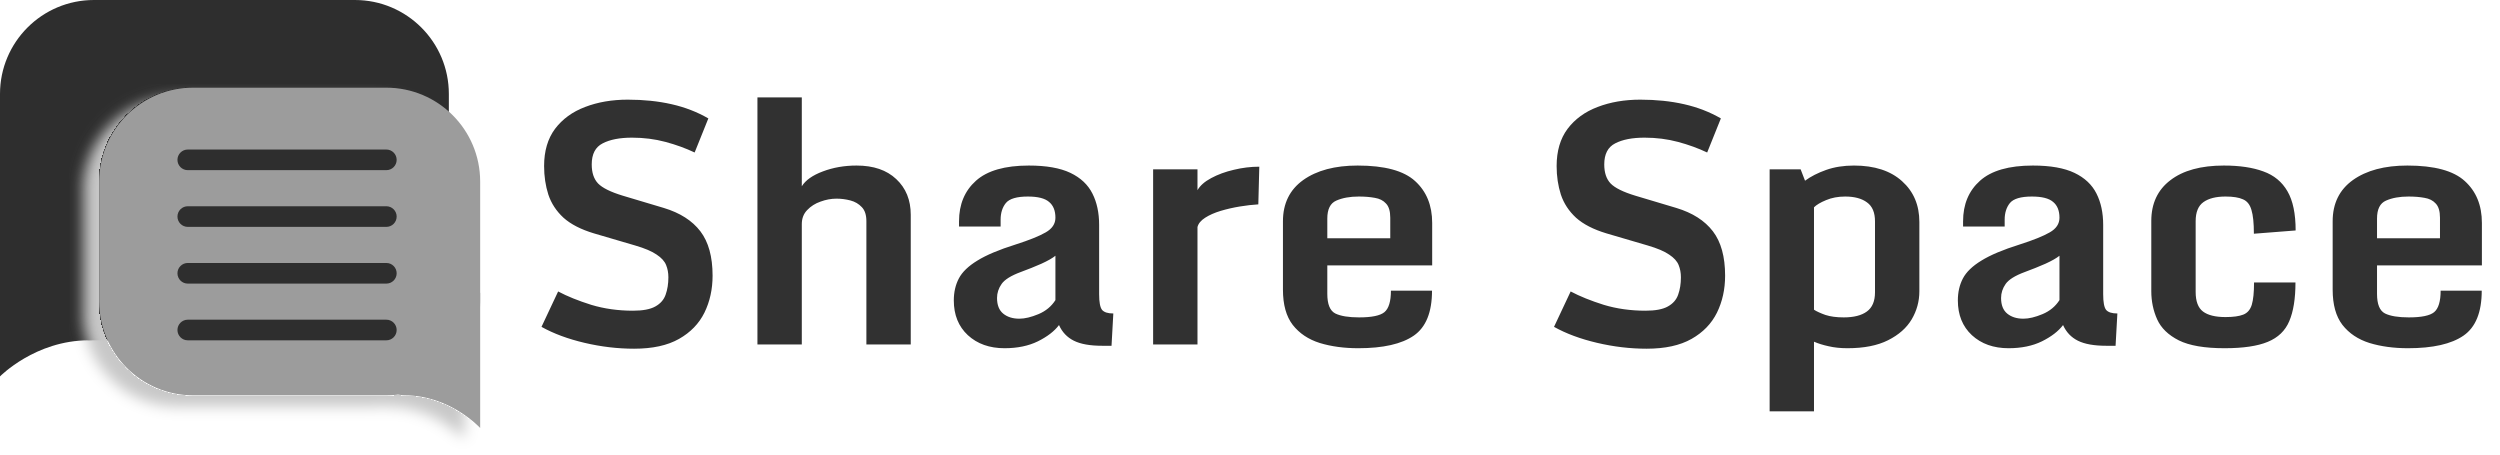
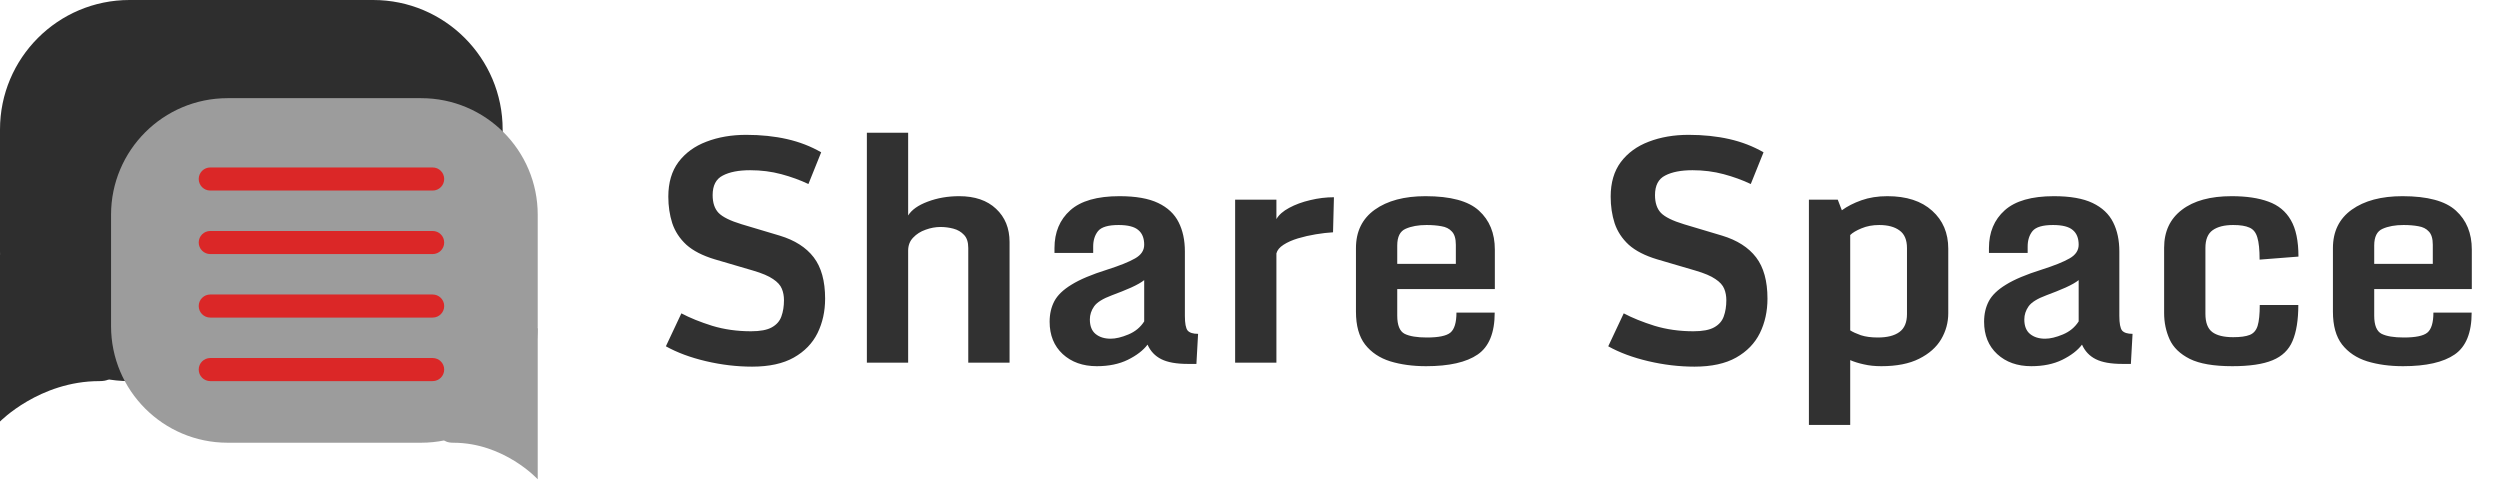
- <svg xmlns="http://www.w3.org/2000/svg" width="479" height="87" viewBox="0 0 479 87" fill="none">
-   <path d="M121.5 66.812C118.354 66.812 115.188 66.438 112 65.688C108.812 64.938 106.062 63.917 103.75 62.625L106.938 55.844C108.708 56.781 110.823 57.635 113.281 58.406C115.76 59.156 118.427 59.531 121.281 59.531C123.177 59.531 124.604 59.26 125.562 58.719C126.542 58.177 127.198 57.427 127.531 56.469C127.885 55.49 128.062 54.375 128.062 53.125C128.062 52.271 127.917 51.49 127.625 50.781C127.333 50.052 126.729 49.385 125.812 48.781C124.917 48.156 123.542 47.573 121.688 47.031L113.812 44.719C111.312 43.969 109.365 42.969 107.969 41.719C106.594 40.448 105.625 38.969 105.062 37.281C104.521 35.594 104.25 33.771 104.25 31.812C104.25 28.938 104.948 26.562 106.344 24.688C107.76 22.812 109.677 21.417 112.094 20.5C114.531 19.562 117.26 19.094 120.281 19.094C123.323 19.094 126.125 19.385 128.688 19.969C131.25 20.552 133.594 21.458 135.719 22.688L133.094 29.219C131.385 28.406 129.521 27.729 127.5 27.188C125.479 26.646 123.344 26.375 121.094 26.375C118.74 26.375 116.865 26.74 115.469 27.469C114.073 28.177 113.375 29.521 113.375 31.5C113.375 33.083 113.781 34.302 114.594 35.156C115.427 36.01 117.01 36.792 119.344 37.5L127.188 39.844C130.292 40.781 132.625 42.271 134.188 44.312C135.75 46.354 136.531 49.188 136.531 52.812C136.531 55.417 136.01 57.781 134.969 59.906C133.927 62.01 132.302 63.688 130.094 64.938C127.885 66.188 125.021 66.812 121.5 66.812ZM145.125 18.656H153.625V35.688C154.354 34.521 155.698 33.573 157.656 32.844C159.635 32.094 161.792 31.719 164.125 31.719C167.354 31.719 169.885 32.583 171.719 34.312C173.573 36.042 174.5 38.323 174.5 41.156V66H166V42.375C166 41.188 165.708 40.292 165.125 39.688C164.542 39.062 163.812 38.635 162.938 38.406C162.062 38.177 161.177 38.062 160.281 38.062C159.26 38.062 158.24 38.25 157.219 38.625C156.198 38.979 155.344 39.521 154.656 40.25C153.969 40.958 153.625 41.854 153.625 42.938V66H145.125V18.656ZM192.469 66.719C189.594 66.719 187.25 65.885 185.438 64.219C183.646 62.552 182.75 60.333 182.75 57.562C182.75 55.979 183.073 54.573 183.719 53.344C184.365 52.115 185.542 50.979 187.25 49.938C188.958 48.875 191.406 47.844 194.594 46.844C197.198 46.01 199.115 45.24 200.344 44.531C201.594 43.823 202.219 42.885 202.219 41.719C202.219 40.365 201.812 39.354 201 38.688C200.208 38 198.854 37.656 196.938 37.656C194.812 37.656 193.406 38.073 192.719 38.906C192.052 39.74 191.719 40.802 191.719 42.094V43.406H183.75V42.406C183.75 39.156 184.833 36.562 187 34.625C189.167 32.688 192.542 31.719 197.125 31.719C200.479 31.719 203.135 32.188 205.094 33.125C207.052 34.062 208.458 35.385 209.312 37.094C210.167 38.781 210.594 40.781 210.594 43.094V56.375C210.594 57.896 210.781 58.896 211.156 59.375C211.552 59.833 212.271 60.062 213.312 60.062L212.969 66.25H211.188C208.854 66.25 207.042 65.927 205.75 65.281C204.458 64.635 203.51 63.635 202.906 62.281C202.01 63.469 200.656 64.51 198.844 65.406C197.052 66.281 194.927 66.719 192.469 66.719ZM195.312 61.062C196.354 61.062 197.573 60.771 198.969 60.188C200.365 59.604 201.448 58.708 202.219 57.5V49C201.656 49.458 200.76 49.969 199.531 50.531C198.302 51.073 196.979 51.604 195.562 52.125C193.708 52.812 192.49 53.573 191.906 54.406C191.323 55.24 191.031 56.135 191.031 57.094C191.031 58.448 191.427 59.448 192.219 60.094C193.01 60.74 194.042 61.062 195.312 61.062ZM220.938 32.438H229.438V36.438C229.938 35.562 230.812 34.792 232.062 34.125C233.333 33.438 234.781 32.906 236.406 32.531C238.031 32.135 239.656 31.938 241.281 31.938L241.094 39.156C240.01 39.219 238.833 39.354 237.562 39.562C236.292 39.771 235.062 40.052 233.875 40.406C232.708 40.76 231.719 41.198 230.906 41.719C230.094 42.24 229.604 42.833 229.438 43.5V66H220.938V32.438ZM245.812 55.5V42.406C245.812 38.99 247.104 36.354 249.688 34.5C252.292 32.646 255.771 31.719 260.125 31.719C265.292 31.719 268.958 32.708 271.125 34.688C273.312 36.667 274.406 39.344 274.406 42.719V50.844H254.312V56.312C254.312 58.292 254.823 59.542 255.844 60.062C256.865 60.562 258.385 60.812 260.406 60.812C262.823 60.812 264.438 60.479 265.25 59.812C266.083 59.125 266.5 57.75 266.5 55.688H274.375C274.375 59.833 273.208 62.708 270.875 64.312C268.542 65.917 265 66.719 260.25 66.719C257.521 66.719 255.062 66.385 252.875 65.719C250.688 65.031 248.958 63.875 247.688 62.25C246.438 60.625 245.812 58.375 245.812 55.5ZM266.375 45.656V41.719C266.375 40.469 266.104 39.562 265.562 39C265.042 38.417 264.323 38.052 263.406 37.906C262.51 37.74 261.49 37.656 260.344 37.656C258.635 37.656 257.198 37.917 256.031 38.438C254.885 38.938 254.312 40.083 254.312 41.875V45.656H266.375ZM315.5 66.812C312.354 66.812 309.188 66.438 306 65.688C302.812 64.938 300.062 63.917 297.75 62.625L300.938 55.844C302.708 56.781 304.823 57.635 307.281 58.406C309.76 59.156 312.427 59.531 315.281 59.531C317.177 59.531 318.604 59.26 319.562 58.719C320.542 58.177 321.198 57.427 321.531 56.469C321.885 55.49 322.062 54.375 322.062 53.125C322.062 52.271 321.917 51.49 321.625 50.781C321.333 50.052 320.729 49.385 319.812 48.781C318.917 48.156 317.542 47.573 315.688 47.031L307.812 44.719C305.312 43.969 303.365 42.969 301.969 41.719C300.594 40.448 299.625 38.969 299.062 37.281C298.521 35.594 298.25 33.771 298.25 31.812C298.25 28.938 298.948 26.562 300.344 24.688C301.76 22.812 303.677 21.417 306.094 20.5C308.531 19.562 311.26 19.094 314.281 19.094C317.323 19.094 320.125 19.385 322.688 19.969C325.25 20.552 327.594 21.458 329.719 22.688L327.094 29.219C325.385 28.406 323.521 27.729 321.5 27.188C319.479 26.646 317.344 26.375 315.094 26.375C312.74 26.375 310.865 26.74 309.469 27.469C308.073 28.177 307.375 29.521 307.375 31.5C307.375 33.083 307.781 34.302 308.594 35.156C309.427 36.01 311.01 36.792 313.344 37.5L321.188 39.844C324.292 40.781 326.625 42.271 328.188 44.312C329.75 46.354 330.531 49.188 330.531 52.812C330.531 55.417 330.01 57.781 328.969 59.906C327.927 62.01 326.302 63.688 324.094 64.938C321.885 66.188 319.021 66.812 315.5 66.812ZM339.062 78.812V32.438H345L345.844 34.625C346.948 33.812 348.292 33.125 349.875 32.562C351.458 32 353.24 31.719 355.219 31.719C359.156 31.719 362.229 32.719 364.438 34.719C366.646 36.698 367.75 39.302 367.75 42.531V55.812C367.75 57.729 367.26 59.521 366.281 61.188C365.302 62.833 363.792 64.167 361.75 65.188C359.729 66.208 357.135 66.719 353.969 66.719C352.635 66.719 351.438 66.594 350.375 66.344C349.312 66.115 348.375 65.823 347.562 65.469V78.812H339.062ZM353.25 60.812C355.188 60.812 356.667 60.438 357.688 59.688C358.729 58.938 359.25 57.708 359.25 56V42.406C359.25 40.719 358.74 39.51 357.719 38.781C356.719 38.031 355.323 37.656 353.531 37.656C352.177 37.656 350.958 37.885 349.875 38.344C348.812 38.781 348.042 39.24 347.562 39.719V59.344C348.083 59.677 348.812 60.01 349.75 60.344C350.708 60.656 351.875 60.812 353.25 60.812ZM384.844 66.719C381.969 66.719 379.625 65.885 377.812 64.219C376.021 62.552 375.125 60.333 375.125 57.562C375.125 55.979 375.448 54.573 376.094 53.344C376.74 52.115 377.917 50.979 379.625 49.938C381.333 48.875 383.781 47.844 386.969 46.844C389.573 46.01 391.49 45.24 392.719 44.531C393.969 43.823 394.594 42.885 394.594 41.719C394.594 40.365 394.188 39.354 393.375 38.688C392.583 38 391.229 37.656 389.312 37.656C387.188 37.656 385.781 38.073 385.094 38.906C384.427 39.74 384.094 40.802 384.094 42.094V43.406H376.125V42.406C376.125 39.156 377.208 36.562 379.375 34.625C381.542 32.688 384.917 31.719 389.5 31.719C392.854 31.719 395.51 32.188 397.469 33.125C399.427 34.062 400.833 35.385 401.688 37.094C402.542 38.781 402.969 40.781 402.969 43.094V56.375C402.969 57.896 403.156 58.896 403.531 59.375C403.927 59.833 404.646 60.062 405.688 60.062L405.344 66.25H403.562C401.229 66.25 399.417 65.927 398.125 65.281C396.833 64.635 395.885 63.635 395.281 62.281C394.385 63.469 393.031 64.51 391.219 65.406C389.427 66.281 387.302 66.719 384.844 66.719ZM387.688 61.062C388.729 61.062 389.948 60.771 391.344 60.188C392.74 59.604 393.823 58.708 394.594 57.5V49C394.031 49.458 393.135 49.969 391.906 50.531C390.677 51.073 389.354 51.604 387.938 52.125C386.083 52.812 384.865 53.573 384.281 54.406C383.698 55.24 383.406 56.135 383.406 57.094C383.406 58.448 383.802 59.448 384.594 60.094C385.385 60.74 386.417 61.062 387.688 61.062ZM426.219 66.719C422.406 66.719 419.49 66.219 417.469 65.219C415.448 64.198 414.062 62.854 413.312 61.188C412.562 59.521 412.188 57.719 412.188 55.781V42.344C412.188 38.99 413.406 36.385 415.844 34.531C418.281 32.656 421.698 31.719 426.094 31.719C429.115 31.719 431.635 32.094 433.656 32.844C435.698 33.573 437.24 34.844 438.281 36.656C439.323 38.448 439.844 40.948 439.844 44.156L431.844 44.781C431.844 42.74 431.688 41.219 431.375 40.219C431.083 39.198 430.542 38.521 429.75 38.188C428.979 37.833 427.865 37.656 426.406 37.656C424.594 37.656 423.188 38.01 422.188 38.719C421.188 39.427 420.688 40.646 420.688 42.375V55.938C420.688 57.729 421.156 58.979 422.094 59.688C423.031 60.396 424.469 60.75 426.406 60.75C427.885 60.75 429.021 60.594 429.812 60.281C430.604 59.969 431.146 59.344 431.438 58.406C431.729 57.448 431.875 56.021 431.875 54.125H439.812C439.812 57.208 439.417 59.677 438.625 61.531C437.854 63.365 436.479 64.688 434.5 65.5C432.542 66.312 429.781 66.719 426.219 66.719ZM446.938 55.5V42.406C446.938 38.99 448.229 36.354 450.812 34.5C453.417 32.646 456.896 31.719 461.25 31.719C466.417 31.719 470.083 32.708 472.25 34.688C474.438 36.667 475.531 39.344 475.531 42.719V50.844H455.438V56.312C455.438 58.292 455.948 59.542 456.969 60.062C457.99 60.562 459.51 60.812 461.531 60.812C463.948 60.812 465.562 60.479 466.375 59.812C467.208 59.125 467.625 57.75 467.625 55.688H475.5C475.5 59.833 474.333 62.708 472 64.312C469.667 65.917 466.125 66.719 461.375 66.719C458.646 66.719 456.188 66.385 454 65.719C451.812 65.031 450.083 63.875 448.812 62.25C447.562 60.625 446.938 58.375 446.938 55.5ZM467.5 45.656V41.719C467.5 40.469 467.229 39.562 466.688 39C466.167 38.417 465.448 38.052 464.531 37.906C463.635 37.74 462.615 37.656 461.469 37.656C459.76 37.656 458.323 37.917 457.156 38.438C456.01 38.938 455.438 40.083 455.438 41.875V45.656H467.5Z" fill="#313131" />
-   <rect width="86" height="65.205" rx="18" fill="#2E2E2E" />
-   <path d="M17 65.205C6.762 65.205 0 72.121 0 72.121V61.253V52.361V43.47C0 43.47 27.238 65.205 17 65.205Z" fill="#2E2E2E" />
-   <g filter="url(#filter0_d_3_31)">
-     <rect width="73" height="58.952" rx="18" transform="matrix(-1 0 0 1 92 16.7952)" fill="#9C9C9C" />
-     <path d="M77.57 75.748C86.26 75.748 92 82 92 82V72.175V64.136V56.097C92 56.097 68.879 75.748 77.57 75.748Z" fill="#9C9C9C" />
-   </g>
-   <rect x="34" y="28.651" width="42" height="3.952" rx="1.976" fill="#2E2E2E" />
-   <rect x="34" y="61.253" width="42" height="3.952" rx="1.976" fill="#2E2E2E" />
-   <rect x="34" y="50.386" width="42" height="3.952" rx="1.976" fill="#2E2E2E" />
-   <rect x="34" y="39.518" width="42" height="3.952" rx="1.976" fill="#2E2E2E" />
-   <defs>
-     <filter id="filter0_d_3_31" x="13.3" y="16.095" width="78.7" height="70.605" filterUnits="userSpaceOnUse" color-interpolation-filters="sRGB">
-       <feFlood flood-opacity="0" result="BackgroundImageFix" />
-       <feColorMatrix in="SourceAlpha" type="matrix" values="0 0 0 0 0 0 0 0 0 0 0 0 0 0 0 0 0 0 127 0" result="hardAlpha" />
-       <feOffset dx="-3" dy="2" />
-       <feGaussianBlur stdDeviation="1.35" />
-       <feComposite in2="hardAlpha" operator="out" />
-       <feColorMatrix type="matrix" values="0 0 0 0 0.782 0 0 0 0 0.782 0 0 0 0 0.782 0 0 0 1 0" />
-       <feBlend mode="normal" in2="BackgroundImageFix" result="effect1_dropShadow_3_31" />
-       <feBlend mode="normal" in="SourceGraphic" in2="effect1_dropShadow_3_31" result="shape" />
-     </filter>
-   </defs>
+ <svg xmlns="http://www.w3.org/2000/svg" width="193" height="37" viewBox="0 0 193 37" fill="none">
+   <path d="M58.062 28.305C56.883 28.305 55.695 28.164 54.5 27.883C53.305 27.602 52.273 27.219 51.406 26.734L52.602 24.191C53.266 24.543 54.059 24.863 54.98 25.152C55.91 25.434 56.91 25.574 57.98 25.574C58.691 25.574 59.227 25.473 59.586 25.27C59.953 25.066 60.199 24.785 60.324 24.426C60.457 24.059 60.523 23.641 60.523 23.172C60.523 22.852 60.469 22.559 60.359 22.293C60.25 22.02 60.023 21.77 59.68 21.543C59.344 21.309 58.828 21.09 58.133 20.887L55.18 20.02C54.242 19.738 53.512 19.363 52.988 18.895C52.473 18.418 52.109 17.863 51.898 17.23C51.695 16.598 51.594 15.914 51.594 15.18C51.594 14.102 51.855 13.211 52.379 12.508C52.91 11.805 53.629 11.281 54.535 10.938C55.449 10.586 56.473 10.41 57.605 10.41C58.746 10.41 59.797 10.52 60.758 10.738C61.719 10.957 62.598 11.297 63.395 11.758L62.41 14.207C61.77 13.902 61.07 13.648 60.312 13.445C59.555 13.242 58.754 13.141 57.91 13.141C57.027 13.141 56.324 13.277 55.801 13.551C55.277 13.816 55.016 14.32 55.016 15.062C55.016 15.656 55.168 16.113 55.473 16.434C55.785 16.754 56.379 17.047 57.254 17.312L60.195 18.191C61.359 18.543 62.234 19.102 62.82 19.867C63.406 20.633 63.699 21.695 63.699 23.055C63.699 24.031 63.504 24.918 63.113 25.715C62.723 26.504 62.113 27.133 61.285 27.602C60.457 28.07 59.383 28.305 58.062 28.305ZM66.922 10.246H70.109V16.633C70.383 16.195 70.887 15.84 71.621 15.566C72.363 15.285 73.172 15.145 74.047 15.145C75.258 15.145 76.207 15.469 76.894 16.117C77.59 16.766 77.938 17.621 77.938 18.684V28H74.75V19.141C74.75 18.695 74.641 18.359 74.422 18.133C74.203 17.898 73.93 17.738 73.602 17.652C73.273 17.566 72.941 17.523 72.606 17.523C72.223 17.523 71.84 17.594 71.457 17.734C71.074 17.867 70.754 18.07 70.496 18.344C70.238 18.609 70.109 18.945 70.109 19.352V28H66.922V10.246ZM84.676 28.27C83.598 28.27 82.719 27.957 82.039 27.332C81.367 26.707 81.031 25.875 81.031 24.836C81.031 24.242 81.152 23.715 81.394 23.254C81.637 22.793 82.078 22.367 82.719 21.977C83.359 21.578 84.277 21.191 85.473 20.816C86.449 20.504 87.168 20.215 87.629 19.949C88.098 19.684 88.332 19.332 88.332 18.895C88.332 18.387 88.18 18.008 87.875 17.758C87.578 17.5 87.07 17.371 86.352 17.371C85.555 17.371 85.027 17.527 84.769 17.84C84.519 18.152 84.394 18.551 84.394 19.035V19.527H81.406V19.152C81.406 17.934 81.812 16.961 82.625 16.234C83.438 15.508 84.703 15.145 86.422 15.145C87.68 15.145 88.676 15.32 89.41 15.672C90.144 16.023 90.672 16.52 90.992 17.16C91.312 17.793 91.473 18.543 91.473 19.41V24.391C91.473 24.961 91.543 25.336 91.684 25.516C91.832 25.688 92.102 25.773 92.492 25.773L92.363 28.094H91.695C90.82 28.094 90.141 27.973 89.656 27.73C89.172 27.488 88.816 27.113 88.59 26.605C88.254 27.051 87.746 27.441 87.066 27.777C86.394 28.105 85.598 28.27 84.676 28.27ZM85.742 26.148C86.133 26.148 86.59 26.039 87.113 25.82C87.637 25.602 88.043 25.266 88.332 24.812V21.625C88.121 21.797 87.785 21.988 87.324 22.199C86.863 22.402 86.367 22.602 85.836 22.797C85.141 23.055 84.684 23.34 84.465 23.652C84.246 23.965 84.137 24.301 84.137 24.66C84.137 25.168 84.285 25.543 84.582 25.785C84.879 26.027 85.266 26.148 85.742 26.148ZM95.352 15.414H98.539V16.914C98.727 16.586 99.055 16.297 99.523 16.047C100 15.789 100.543 15.59 101.152 15.449C101.762 15.301 102.371 15.227 102.98 15.227L102.91 17.934C102.504 17.957 102.062 18.008 101.586 18.086C101.109 18.164 100.648 18.27 100.203 18.402C99.766 18.535 99.394 18.699 99.09 18.895C98.785 19.09 98.602 19.312 98.539 19.562V28H95.352V15.414ZM104.68 24.062V19.152C104.68 17.871 105.164 16.883 106.133 16.188C107.109 15.492 108.414 15.145 110.047 15.145C111.984 15.145 113.359 15.516 114.172 16.258C114.992 17 115.402 18.004 115.402 19.27V22.316H107.867V24.367C107.867 25.109 108.059 25.578 108.441 25.773C108.824 25.961 109.395 26.055 110.152 26.055C111.059 26.055 111.664 25.93 111.969 25.68C112.281 25.422 112.438 24.906 112.438 24.133H115.391C115.391 25.688 114.953 26.766 114.078 27.367C113.203 27.969 111.875 28.27 110.094 28.27C109.07 28.27 108.148 28.145 107.328 27.895C106.508 27.637 105.859 27.203 105.383 26.594C104.914 25.984 104.68 25.141 104.68 24.062ZM112.391 20.371V18.895C112.391 18.426 112.289 18.086 112.086 17.875C111.891 17.656 111.621 17.52 111.277 17.465C110.941 17.402 110.559 17.371 110.129 17.371C109.488 17.371 108.949 17.469 108.512 17.664C108.082 17.852 107.867 18.281 107.867 18.953V20.371H112.391ZM130.812 28.305C129.633 28.305 128.445 28.164 127.25 27.883C126.055 27.602 125.023 27.219 124.156 26.734L125.352 24.191C126.016 24.543 126.809 24.863 127.73 25.152C128.66 25.434 129.66 25.574 130.73 25.574C131.441 25.574 131.977 25.473 132.336 25.27C132.703 25.066 132.949 24.785 133.074 24.426C133.207 24.059 133.273 23.641 133.273 23.172C133.273 22.852 133.219 22.559 133.109 22.293C133 22.02 132.773 21.77 132.43 21.543C132.094 21.309 131.578 21.09 130.883 20.887L127.93 20.02C126.992 19.738 126.262 19.363 125.738 18.895C125.223 18.418 124.859 17.863 124.648 17.23C124.445 16.598 124.344 15.914 124.344 15.18C124.344 14.102 124.605 13.211 125.129 12.508C125.66 11.805 126.379 11.281 127.285 10.938C128.199 10.586 129.223 10.41 130.355 10.41C131.496 10.41 132.547 10.52 133.508 10.738C134.469 10.957 135.348 11.297 136.145 11.758L135.16 14.207C134.52 13.902 133.82 13.648 133.062 13.445C132.305 13.242 131.504 13.141 130.66 13.141C129.777 13.141 129.074 13.277 128.551 13.551C128.027 13.816 127.766 14.32 127.766 15.062C127.766 15.656 127.918 16.113 128.223 16.434C128.535 16.754 129.129 17.047 130.004 17.312L132.945 18.191C134.109 18.543 134.984 19.102 135.57 19.867C136.156 20.633 136.449 21.695 136.449 23.055C136.449 24.031 136.254 24.918 135.863 25.715C135.473 26.504 134.863 27.133 134.035 27.602C133.207 28.07 132.133 28.305 130.812 28.305ZM139.648 32.805V15.414H141.875L142.191 16.234C142.605 15.93 143.109 15.672 143.703 15.461C144.297 15.25 144.965 15.145 145.707 15.145C147.184 15.145 148.336 15.52 149.164 16.27C149.992 17.012 150.406 17.988 150.406 19.199V24.18C150.406 24.898 150.223 25.57 149.855 26.195C149.488 26.812 148.922 27.312 148.156 27.695C147.398 28.078 146.426 28.27 145.238 28.27C144.738 28.27 144.289 28.223 143.891 28.129C143.492 28.043 143.141 27.934 142.836 27.801V32.805H139.648ZM144.969 26.055C145.695 26.055 146.25 25.914 146.633 25.633C147.023 25.352 147.219 24.891 147.219 24.25V19.152C147.219 18.52 147.027 18.066 146.645 17.793C146.27 17.512 145.746 17.371 145.074 17.371C144.566 17.371 144.109 17.457 143.703 17.629C143.305 17.793 143.016 17.965 142.836 18.145V25.504C143.031 25.629 143.305 25.754 143.656 25.879C144.016 25.996 144.453 26.055 144.969 26.055ZM156.816 28.27C155.738 28.27 154.859 27.957 154.18 27.332C153.508 26.707 153.172 25.875 153.172 24.836C153.172 24.242 153.293 23.715 153.535 23.254C153.777 22.793 154.219 22.367 154.859 21.977C155.5 21.578 156.418 21.191 157.613 20.816C158.59 20.504 159.309 20.215 159.77 19.949C160.238 19.684 160.473 19.332 160.473 18.895C160.473 18.387 160.32 18.008 160.016 17.758C159.719 17.5 159.211 17.371 158.492 17.371C157.695 17.371 157.168 17.527 156.91 17.84C156.66 18.152 156.535 18.551 156.535 19.035V19.527H153.547V19.152C153.547 17.934 153.953 16.961 154.766 16.234C155.578 15.508 156.844 15.145 158.562 15.145C159.82 15.145 160.816 15.32 161.551 15.672C162.285 16.023 162.812 16.52 163.133 17.16C163.453 17.793 163.613 18.543 163.613 19.41V24.391C163.613 24.961 163.684 25.336 163.824 25.516C163.973 25.688 164.242 25.773 164.633 25.773L164.504 28.094H163.836C162.961 28.094 162.281 27.973 161.797 27.73C161.312 27.488 160.957 27.113 160.73 26.605C160.395 27.051 159.887 27.441 159.207 27.777C158.535 28.105 157.738 28.27 156.816 28.27ZM157.883 26.148C158.273 26.148 158.73 26.039 159.254 25.82C159.777 25.602 160.184 25.266 160.473 24.812V21.625C160.262 21.797 159.926 21.988 159.465 22.199C159.004 22.402 158.508 22.602 157.977 22.797C157.281 23.055 156.824 23.34 156.605 23.652C156.387 23.965 156.277 24.301 156.277 24.66C156.277 25.168 156.426 25.543 156.723 25.785C157.02 26.027 157.406 26.148 157.883 26.148ZM172.332 28.27C170.902 28.27 169.809 28.082 169.051 27.707C168.293 27.324 167.773 26.82 167.492 26.195C167.211 25.57 167.07 24.895 167.07 24.168V19.129C167.07 17.871 167.527 16.895 168.441 16.199C169.355 15.496 170.637 15.145 172.285 15.145C173.418 15.145 174.363 15.285 175.121 15.566C175.887 15.84 176.465 16.316 176.855 16.996C177.246 17.668 177.441 18.605 177.441 19.809L174.441 20.043C174.441 19.277 174.383 18.707 174.266 18.332C174.156 17.949 173.953 17.695 173.656 17.57C173.367 17.438 172.949 17.371 172.402 17.371C171.723 17.371 171.195 17.504 170.82 17.77C170.445 18.035 170.258 18.492 170.258 19.141V24.227C170.258 24.898 170.434 25.367 170.785 25.633C171.137 25.898 171.676 26.031 172.402 26.031C172.957 26.031 173.383 25.973 173.68 25.855C173.977 25.738 174.18 25.504 174.289 25.152C174.398 24.793 174.453 24.258 174.453 23.547H177.43C177.43 24.703 177.281 25.629 176.984 26.324C176.695 27.012 176.18 27.508 175.438 27.812C174.703 28.117 173.668 28.27 172.332 28.27ZM180.102 24.062V19.152C180.102 17.871 180.586 16.883 181.555 16.188C182.531 15.492 183.836 15.145 185.469 15.145C187.406 15.145 188.781 15.516 189.594 16.258C190.414 17 190.824 18.004 190.824 19.27V22.316H183.289V24.367C183.289 25.109 183.48 25.578 183.863 25.773C184.246 25.961 184.816 26.055 185.574 26.055C186.48 26.055 187.086 25.93 187.391 25.68C187.703 25.422 187.859 24.906 187.859 24.133H190.812C190.812 25.688 190.375 26.766 189.5 27.367C188.625 27.969 187.297 28.27 185.516 28.27C184.492 28.27 183.57 28.145 182.75 27.895C181.93 27.637 181.281 27.203 180.805 26.594C180.336 25.984 180.102 25.141 180.102 24.062ZM187.812 20.371V18.895C187.812 18.426 187.711 18.086 187.508 17.875C187.312 17.656 187.043 17.52 186.699 17.465C186.363 17.402 185.98 17.371 185.551 17.371C184.91 17.371 184.371 17.469 183.934 17.664C183.504 17.852 183.289 18.281 183.289 18.953V20.371H187.812Z" fill="#313131" />
+   <rect width="38.805" height="29.422" rx="10" fill="#2E2E2E" />
+   <path d="M7.671 29.422C3.051 29.422 0 32.542 0 32.542V27.639V23.627V19.615C0 19.615 12.29 29.422 7.671 29.422Z" fill="#2E2E2E" />
+   <rect width="32.939" height="26.6" rx="9" transform="matrix(-1 0 0 1 41.5122 7.57831)" fill="#9C9C9C" />
+   <path d="M35.001 34.179C38.922 34.179 41.512 37 41.512 37V32.567V28.939V25.312C41.512 25.312 31.08 34.179 35.001 34.179Z" fill="#9C9C9C" />
+   <rect x="15.341" y="12.928" width="18.951" height="1.783" rx="0.892" fill="#DB2727" />
+   <rect x="15.341" y="27.639" width="18.951" height="1.783" rx="0.892" fill="#DB2727" />
+   <rect x="15.341" y="22.735" width="18.951" height="1.783" rx="0.892" fill="#DB2727" />
+   <rect x="15.341" y="17.831" width="18.951" height="1.783" rx="0.892" fill="#DB2727" />
</svg>
